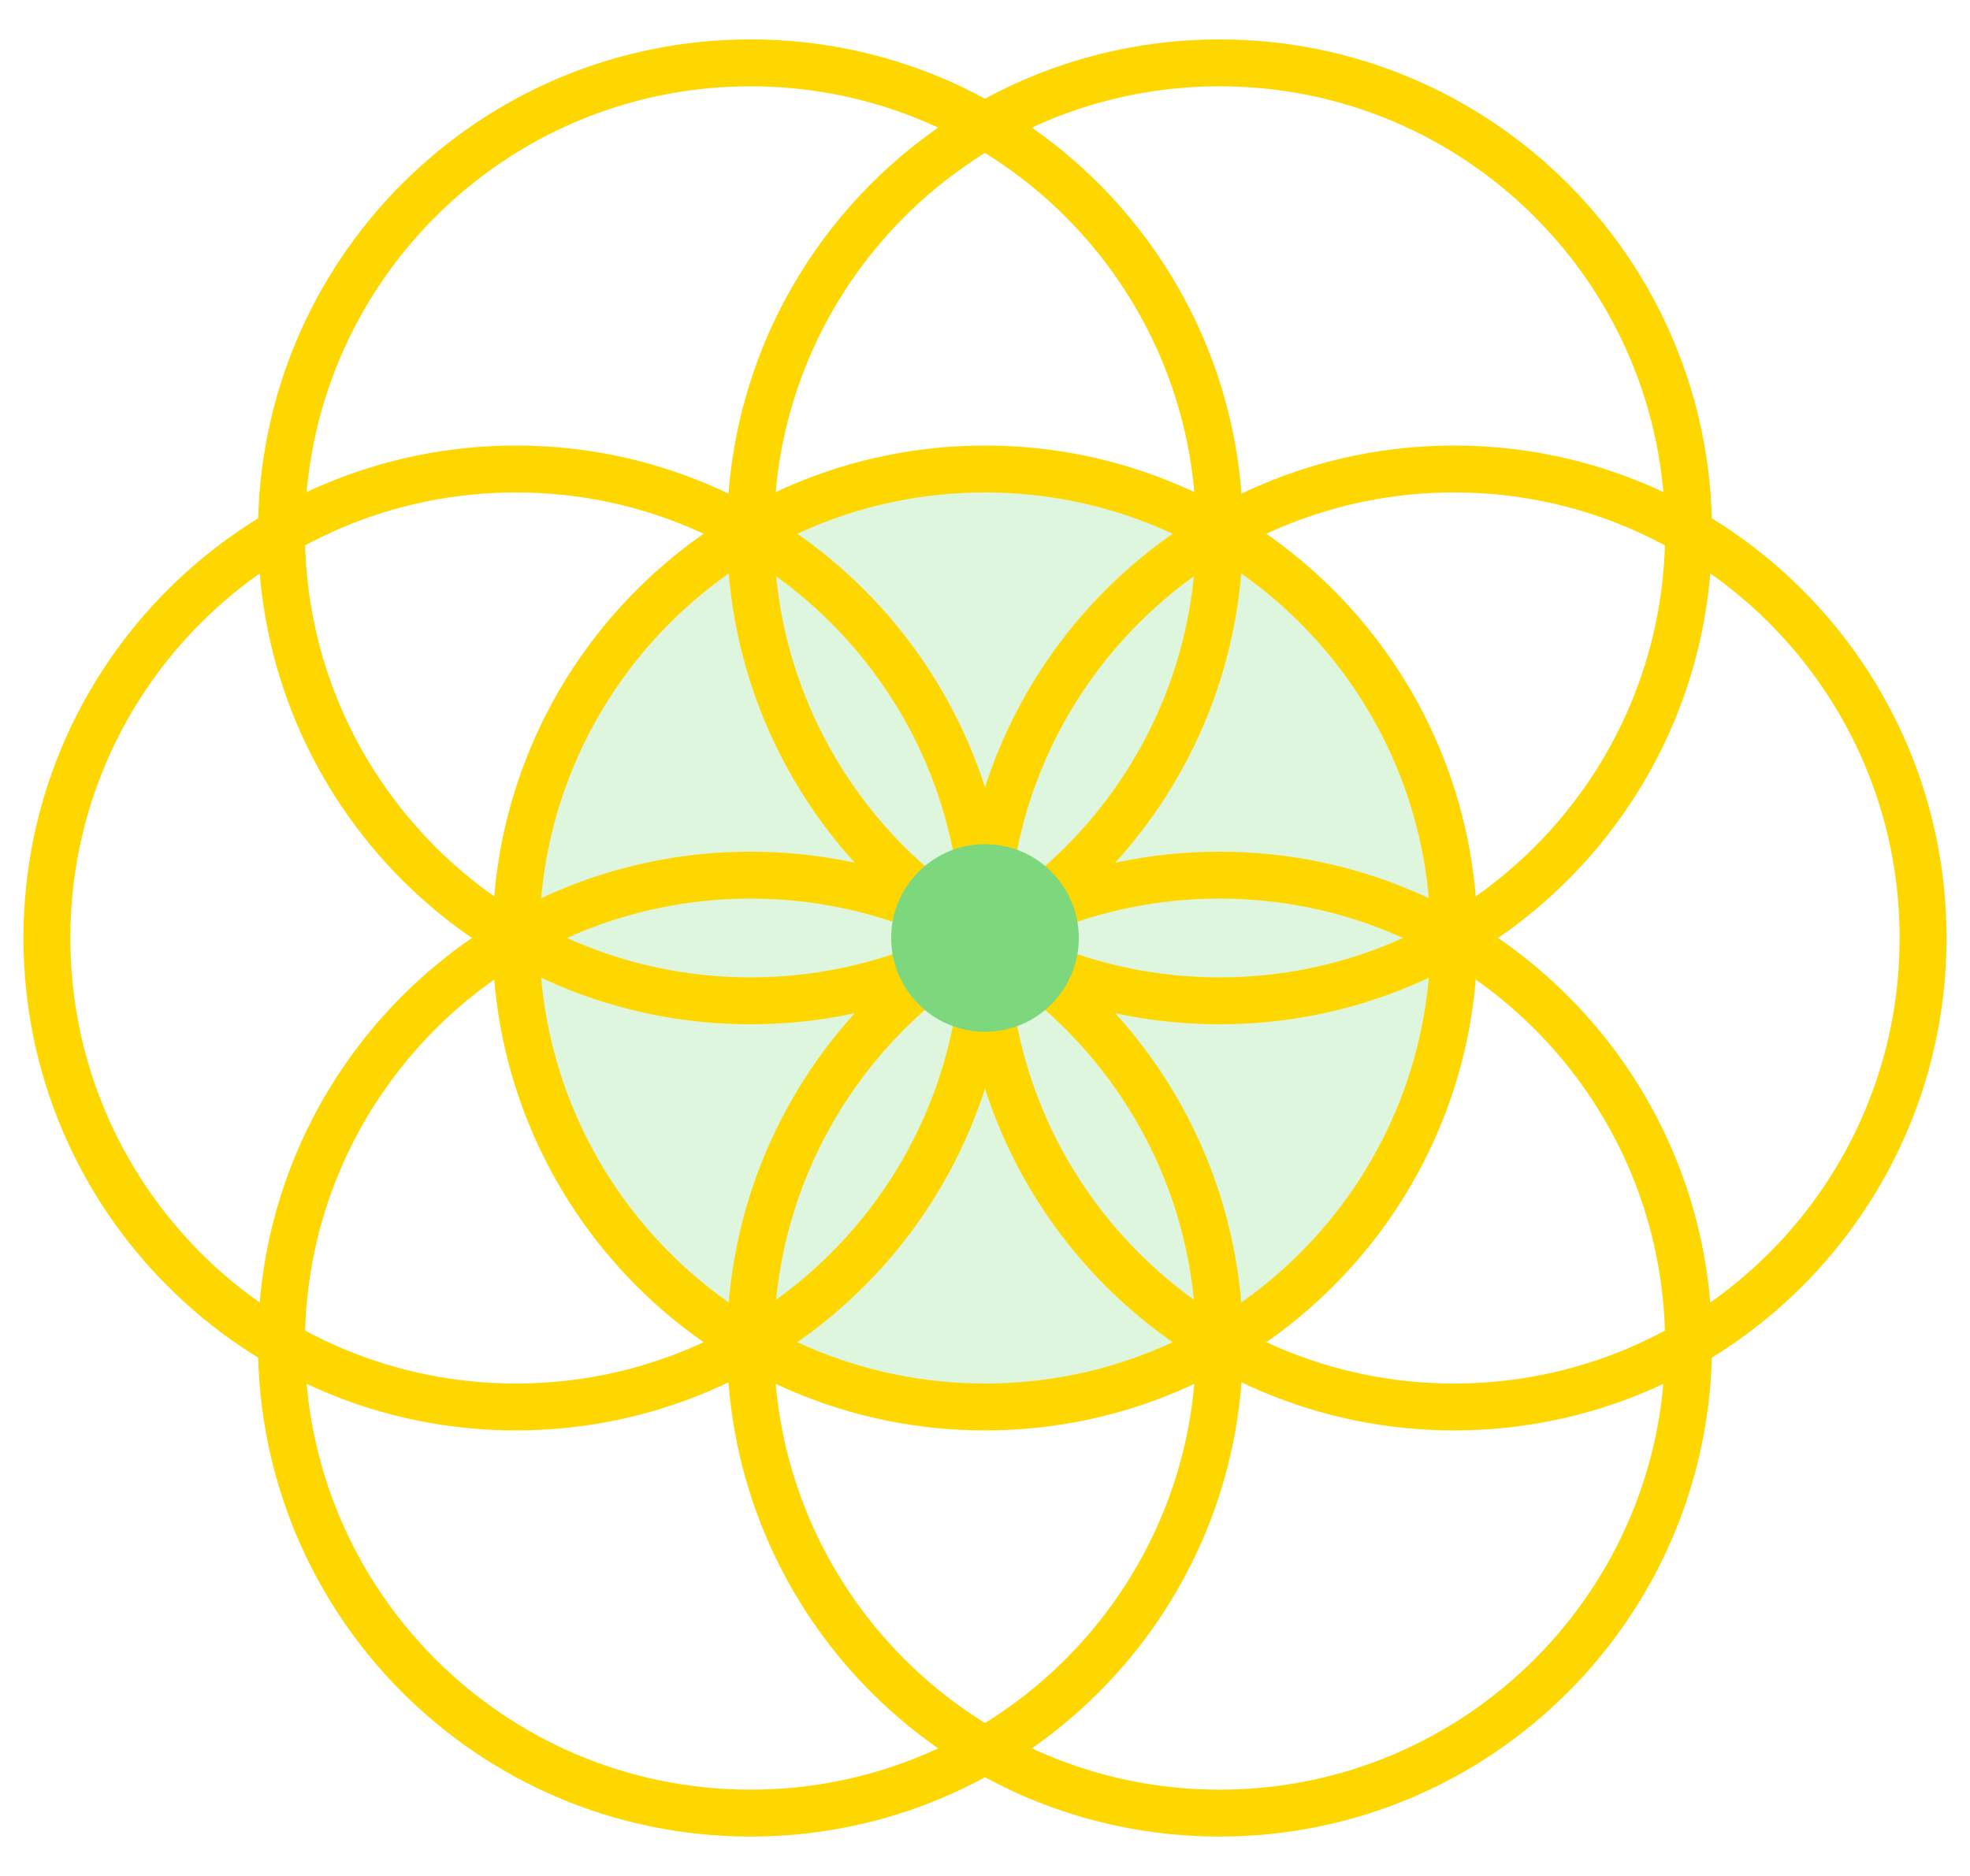
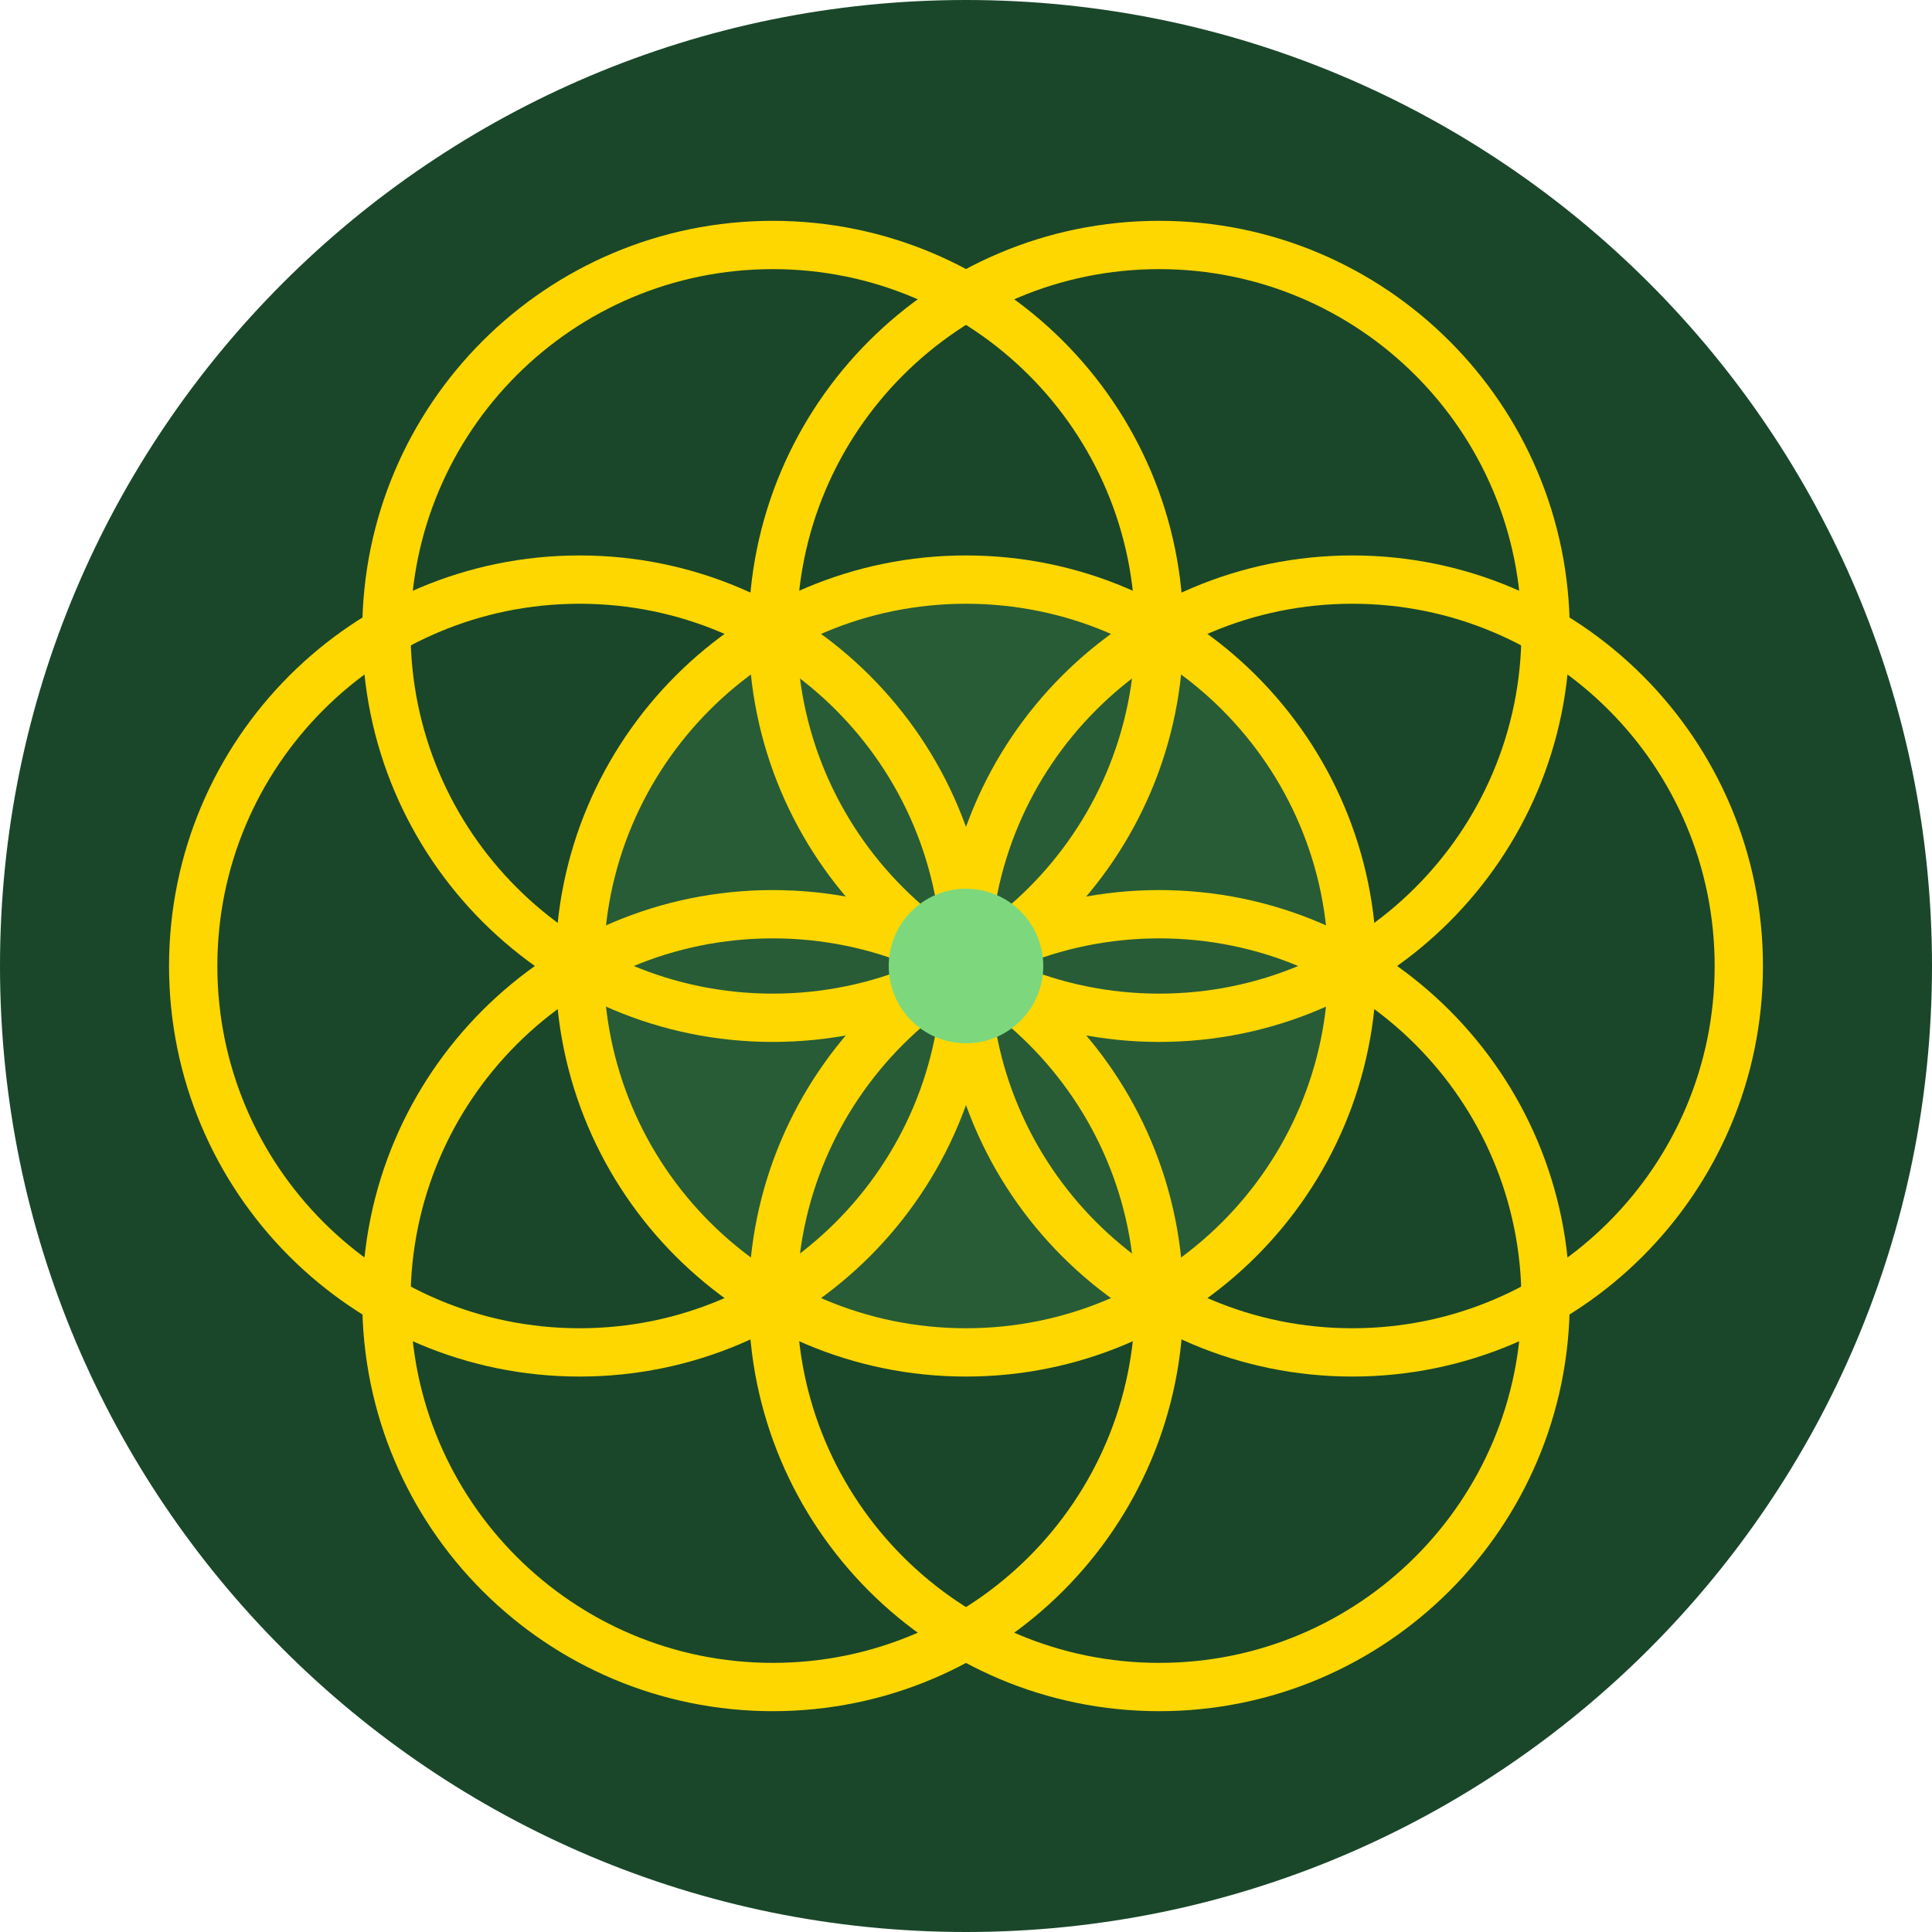
- <svg xmlns="http://www.w3.org/2000/svg" viewBox="8 10 84 80" fill="none">
-   <circle cx="50" cy="50" r="20" fill="rgba(125,216,125,0.25)" stroke="#FFD700" stroke-width="2" />
-   <circle cx="70" cy="50" r="20" fill="none" stroke="#FFD700" stroke-width="2" />
-   <circle cx="60" cy="67.32" r="20" fill="none" stroke="#FFD700" stroke-width="2" />
-   <circle cx="40" cy="67.32" r="20" fill="none" stroke="#FFD700" stroke-width="2" />
-   <circle cx="30" cy="50" r="20" fill="none" stroke="#FFD700" stroke-width="2" />
-   <circle cx="40" cy="32.68" r="20" fill="none" stroke="#FFD700" stroke-width="2" />
-   <circle cx="60" cy="32.68" r="20" fill="none" stroke="#FFD700" stroke-width="2" />
+ <svg xmlns="http://www.w3.org/2000/svg" viewBox="0 0 100 100" fill="none">
+   <circle cx="50" cy="50" r="50" fill="#1a472a" />
+   <circle cx="50" cy="50" r="20" fill="rgba(125,216,125,0.15)" stroke="#FFD700" stroke-width="2.5" />
+   <circle cx="70" cy="50" r="20" fill="none" stroke="#FFD700" stroke-width="2.5" />
+   <circle cx="60" cy="67.32" r="20" fill="none" stroke="#FFD700" stroke-width="2.5" />
+   <circle cx="40" cy="67.32" r="20" fill="none" stroke="#FFD700" stroke-width="2.5" />
+   <circle cx="30" cy="50" r="20" fill="none" stroke="#FFD700" stroke-width="2.5" />
+   <circle cx="40" cy="32.68" r="20" fill="none" stroke="#FFD700" stroke-width="2.5" />
+   <circle cx="60" cy="32.68" r="20" fill="none" stroke="#FFD700" stroke-width="2.5" />
  <circle cx="50" cy="50" r="4" fill="#7dd87d" />
</svg>
